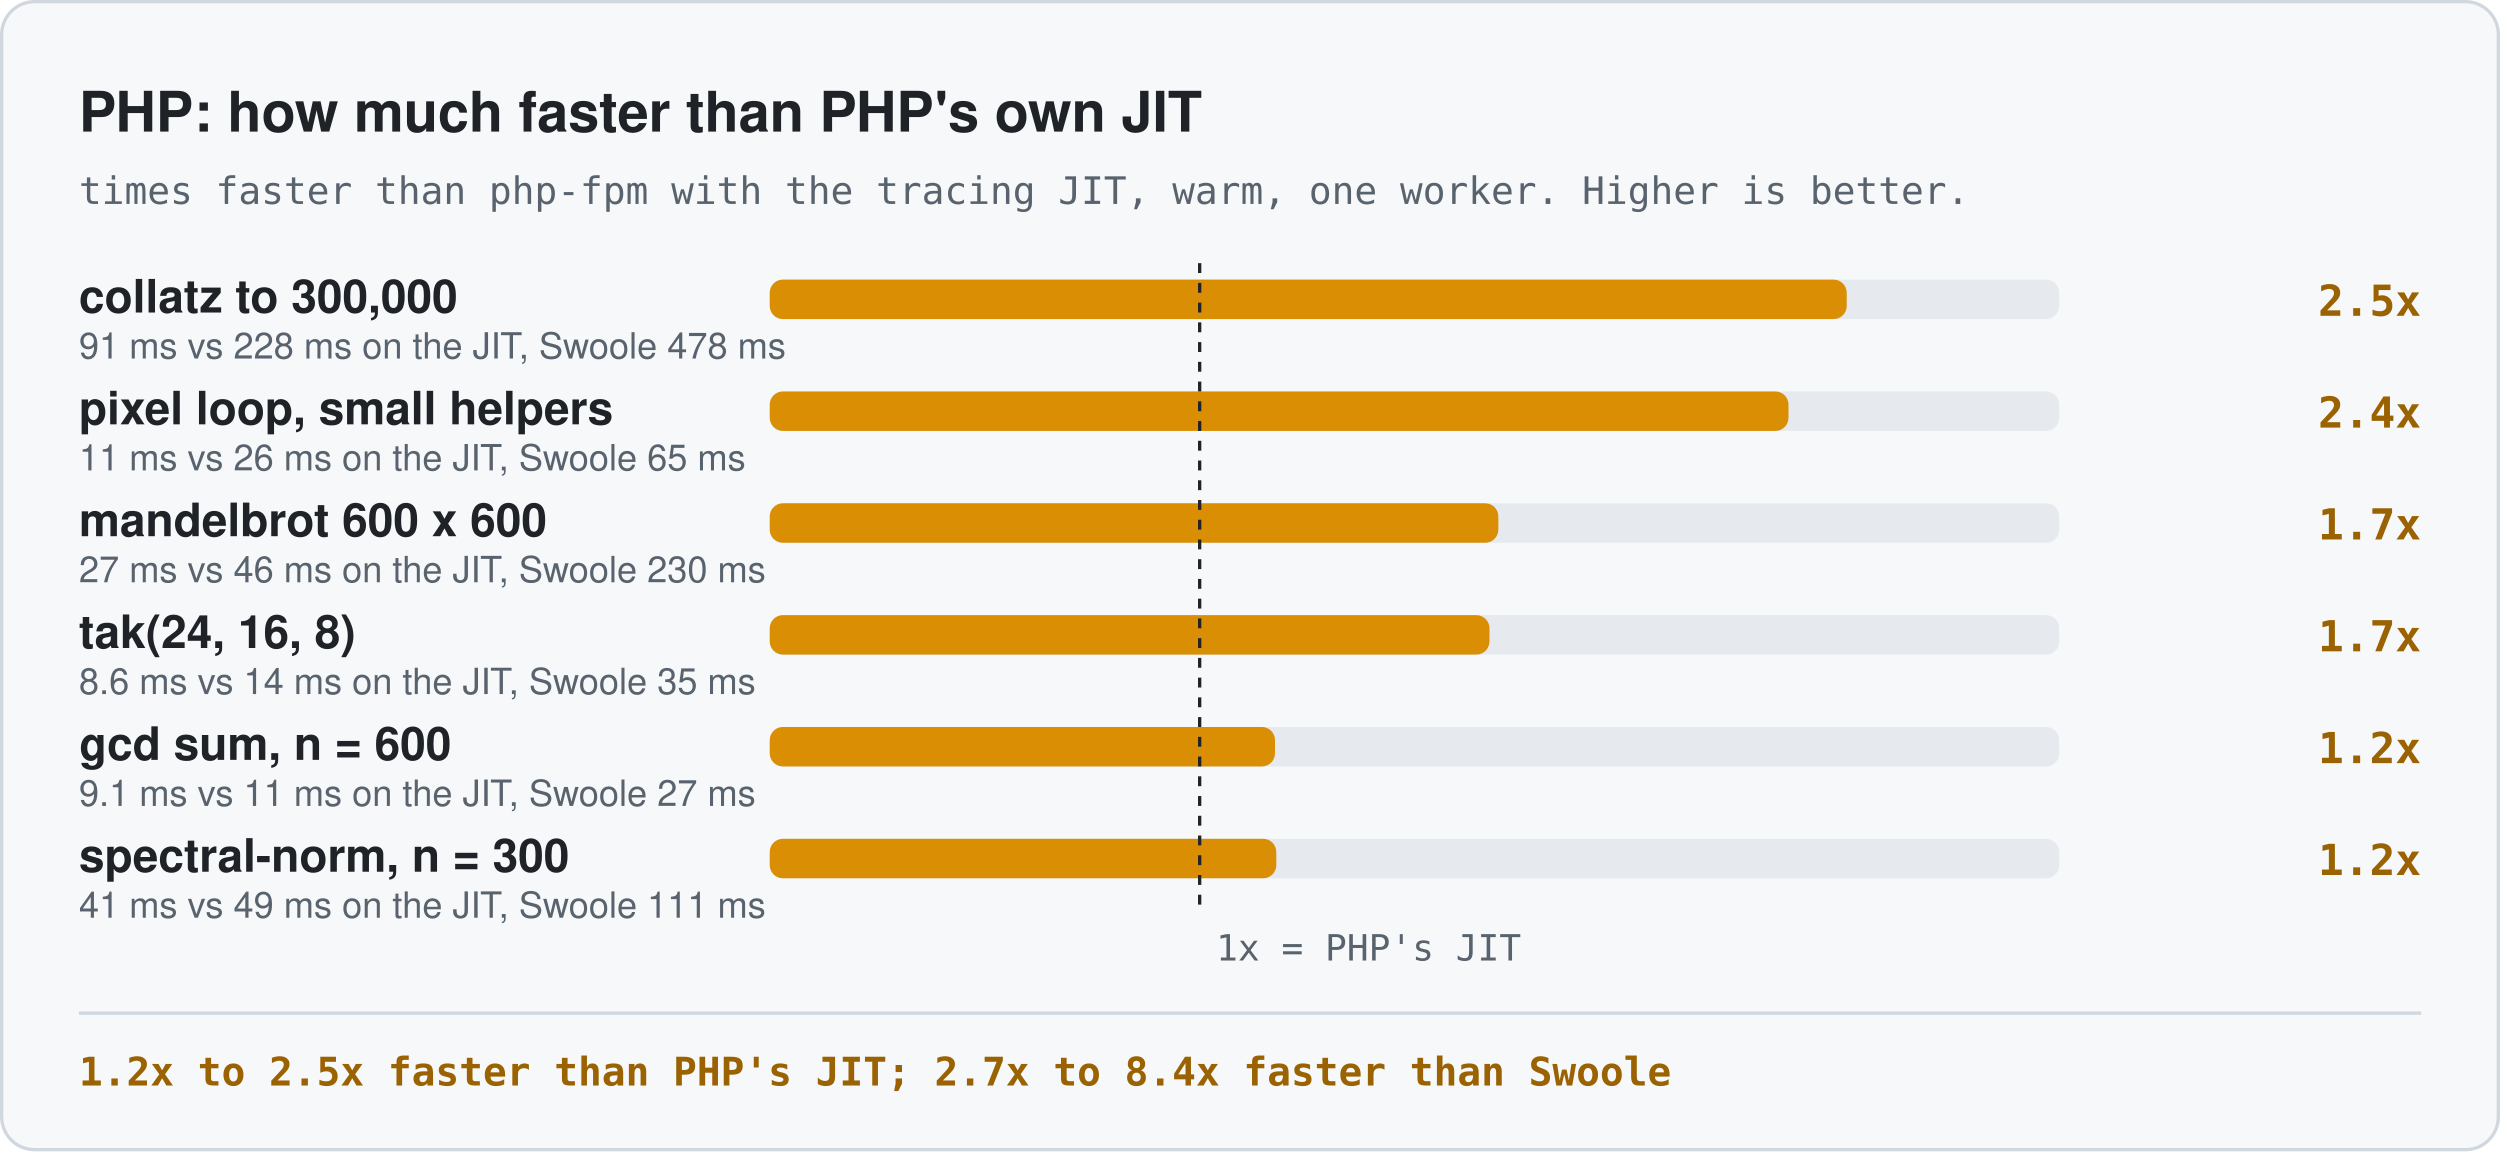
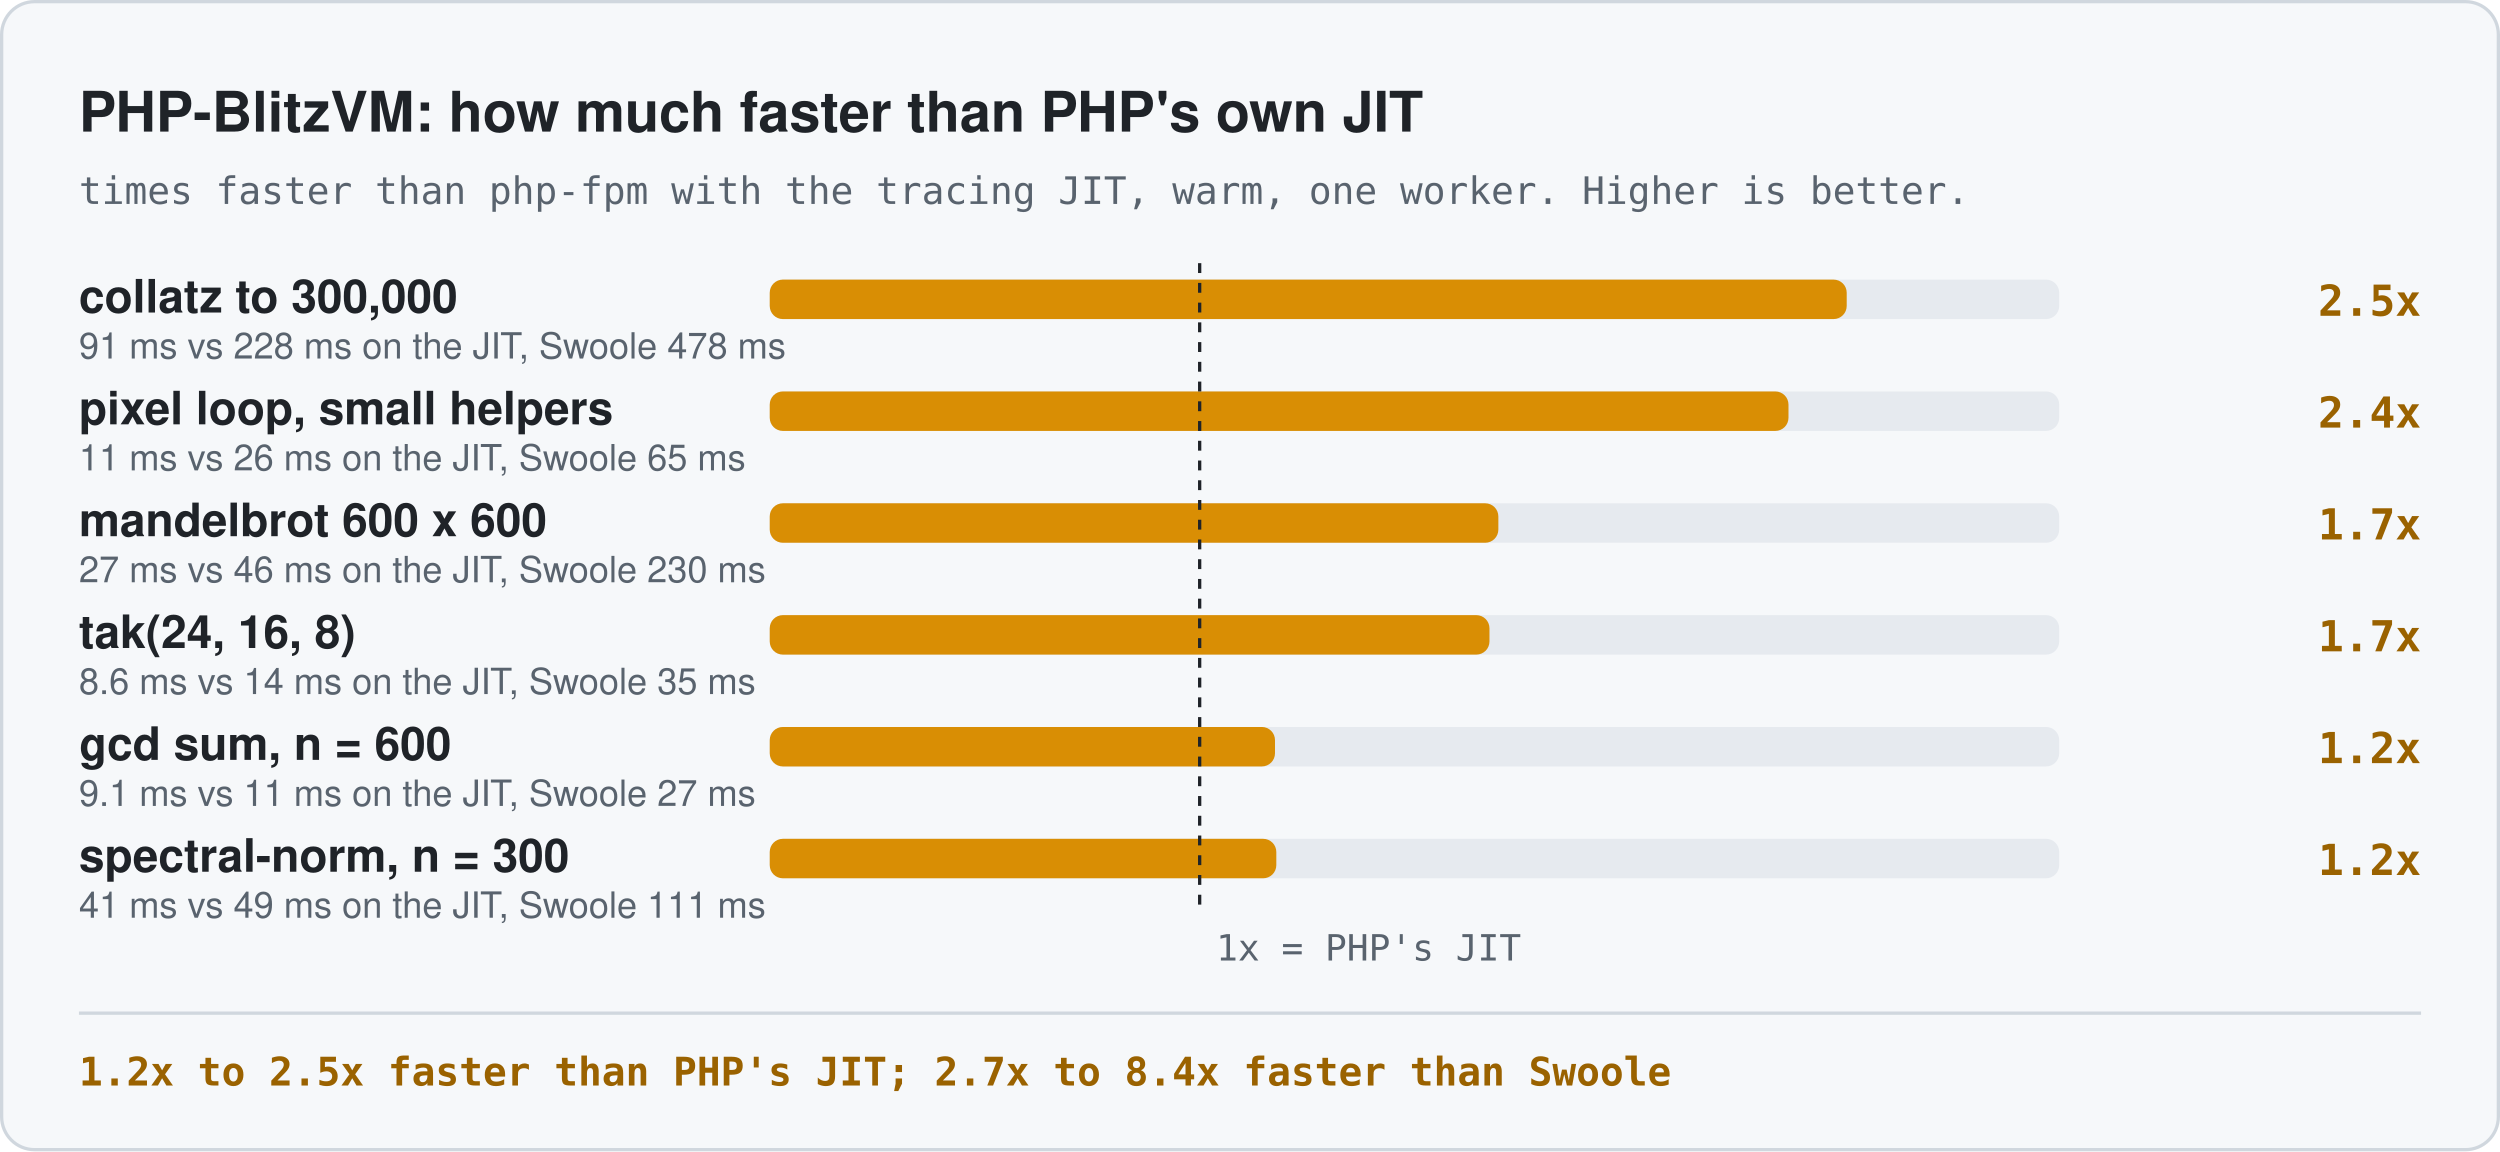
- <svg xmlns="http://www.w3.org/2000/svg" width="760" height="350" viewBox="0 0 760 350" role="img" aria-label="PHP: how much faster than PHP's own JIT">
+ <svg xmlns="http://www.w3.org/2000/svg" width="760" height="350" viewBox="0 0 760 350" role="img" aria-label="PHP-BlitzVM: how much faster than PHP's own JIT">
  <rect x="0.5" y="0.5" width="759" height="349" rx="10" fill="#F6F8FA" stroke="#D0D7DE" />
-   <text x="24" y="40" font-family="-apple-system, BlinkMacSystemFont, 'Segoe UI', Helvetica, Arial, sans-serif" font-size="17" font-weight="600" fill="#1F2328">PHP: how much faster than PHP's own JIT</text>
+   <text x="24" y="40" font-family="-apple-system, BlinkMacSystemFont, 'Segoe UI', Helvetica, Arial, sans-serif" font-size="17" font-weight="600" fill="#1F2328">PHP-BlitzVM: how much faster than PHP's own JIT</text>
  <text x="24" y="62" font-family="ui-monospace, SFMono-Regular, Menlo, Consolas, monospace" font-size="11.5" fill="#59636E">times faster than php-fpm with the tracing JIT, warm, one worker. Higher is better.</text>
  <text x="24" y="95" font-family="-apple-system, BlinkMacSystemFont, 'Segoe UI', Helvetica, Arial, sans-serif" font-size="14" font-weight="600" fill="#1F2328">collatz to 300,000</text>
  <text x="24" y="109" font-family="-apple-system, BlinkMacSystemFont, 'Segoe UI', Helvetica, Arial, sans-serif" font-size="11" fill="#59636E">91 ms vs 228 ms on the JIT, Swoole 478 ms</text>
  <rect x="234" y="85" width="392" height="12" rx="4" fill="#E6EAEF" />
  <rect x="234" y="85" width="327.4" height="12" rx="4" fill="#D98E04" />
  <text x="736" y="96" text-anchor="end" font-family="ui-monospace, SFMono-Regular, Menlo, Consolas, monospace" font-size="13" font-weight="600" fill="#9A6200">2.5x</text>
  <text x="24" y="129" font-family="-apple-system, BlinkMacSystemFont, 'Segoe UI', Helvetica, Arial, sans-serif" font-size="14" font-weight="600" fill="#1F2328">pixel loop, small helpers</text>
  <text x="24" y="143" font-family="-apple-system, BlinkMacSystemFont, 'Segoe UI', Helvetica, Arial, sans-serif" font-size="11" fill="#59636E">11 ms vs 26 ms on the JIT, Swoole 65 ms</text>
  <rect x="234" y="119" width="392" height="12" rx="4" fill="#E6EAEF" />
  <rect x="234" y="119" width="309.7" height="12" rx="4" fill="#D98E04" />
  <text x="736" y="130" text-anchor="end" font-family="ui-monospace, SFMono-Regular, Menlo, Consolas, monospace" font-size="13" font-weight="600" fill="#9A6200">2.4x</text>
  <text x="24" y="163" font-family="-apple-system, BlinkMacSystemFont, 'Segoe UI', Helvetica, Arial, sans-serif" font-size="14" font-weight="600" fill="#1F2328">mandelbrot 600 x 600</text>
  <text x="24" y="177" font-family="-apple-system, BlinkMacSystemFont, 'Segoe UI', Helvetica, Arial, sans-serif" font-size="11" fill="#59636E">27 ms vs 46 ms on the JIT, Swoole 230 ms</text>
  <rect x="234" y="153" width="392" height="12" rx="4" fill="#E6EAEF" />
  <rect x="234" y="153" width="221.5" height="12" rx="4" fill="#D98E04" />
  <text x="736" y="164" text-anchor="end" font-family="ui-monospace, SFMono-Regular, Menlo, Consolas, monospace" font-size="13" font-weight="600" fill="#9A6200">1.7x</text>
  <text x="24" y="197" font-family="-apple-system, BlinkMacSystemFont, 'Segoe UI', Helvetica, Arial, sans-serif" font-size="14" font-weight="600" fill="#1F2328">tak(24, 16, 8)</text>
  <text x="24" y="211" font-family="-apple-system, BlinkMacSystemFont, 'Segoe UI', Helvetica, Arial, sans-serif" font-size="11" fill="#59636E">8.6 ms vs 14 ms on the JIT, Swoole 35 ms</text>
  <rect x="234" y="187" width="392" height="12" rx="4" fill="#E6EAEF" />
  <rect x="234" y="187" width="218.8" height="12" rx="4" fill="#D98E04" />
  <text x="736" y="198" text-anchor="end" font-family="ui-monospace, SFMono-Regular, Menlo, Consolas, monospace" font-size="13" font-weight="600" fill="#9A6200">1.7x</text>
  <text x="24" y="231" font-family="-apple-system, BlinkMacSystemFont, 'Segoe UI', Helvetica, Arial, sans-serif" font-size="14" font-weight="600" fill="#1F2328">gcd sum, n = 600</text>
  <text x="24" y="245" font-family="-apple-system, BlinkMacSystemFont, 'Segoe UI', Helvetica, Arial, sans-serif" font-size="11" fill="#59636E">9.1 ms vs 11 ms on the JIT, Swoole 27 ms</text>
  <rect x="234" y="221" width="392" height="12" rx="4" fill="#E6EAEF" />
  <rect x="234" y="221" width="153.6" height="12" rx="4" fill="#D98E04" />
  <text x="736" y="232" text-anchor="end" font-family="ui-monospace, SFMono-Regular, Menlo, Consolas, monospace" font-size="13" font-weight="600" fill="#9A6200">1.2x</text>
  <text x="24" y="265" font-family="-apple-system, BlinkMacSystemFont, 'Segoe UI', Helvetica, Arial, sans-serif" font-size="14" font-weight="600" fill="#1F2328">spectral-norm, n = 300</text>
  <text x="24" y="279" font-family="-apple-system, BlinkMacSystemFont, 'Segoe UI', Helvetica, Arial, sans-serif" font-size="11" fill="#59636E">41 ms vs 49 ms on the JIT, Swoole 111 ms</text>
  <rect x="234" y="255" width="392" height="12" rx="4" fill="#E6EAEF" />
  <rect x="234" y="255" width="154.0" height="12" rx="4" fill="#D98E04" />
  <text x="736" y="266" text-anchor="end" font-family="ui-monospace, SFMono-Regular, Menlo, Consolas, monospace" font-size="13" font-weight="600" fill="#9A6200">1.2x</text>
  <line x1="364.7" y1="80" x2="364.7" y2="278" stroke="#1F2328" stroke-width="1" stroke-dasharray="3 3" />
  <text x="369.7" y="292" font-family="ui-monospace, SFMono-Regular, Menlo, Consolas, monospace" font-size="11" fill="#59636E">1x = PHP's JIT</text>
  <line x1="24" y1="308" x2="736" y2="308" stroke="#D0D7DE" />
  <text x="24" y="330" font-family="ui-monospace, SFMono-Regular, Menlo, Consolas, monospace" font-size="12" font-weight="600" fill="#9A6200">1.2x to 2.5x faster than PHP's JIT; 2.7x to 8.4x faster than Swoole</text>
</svg>
